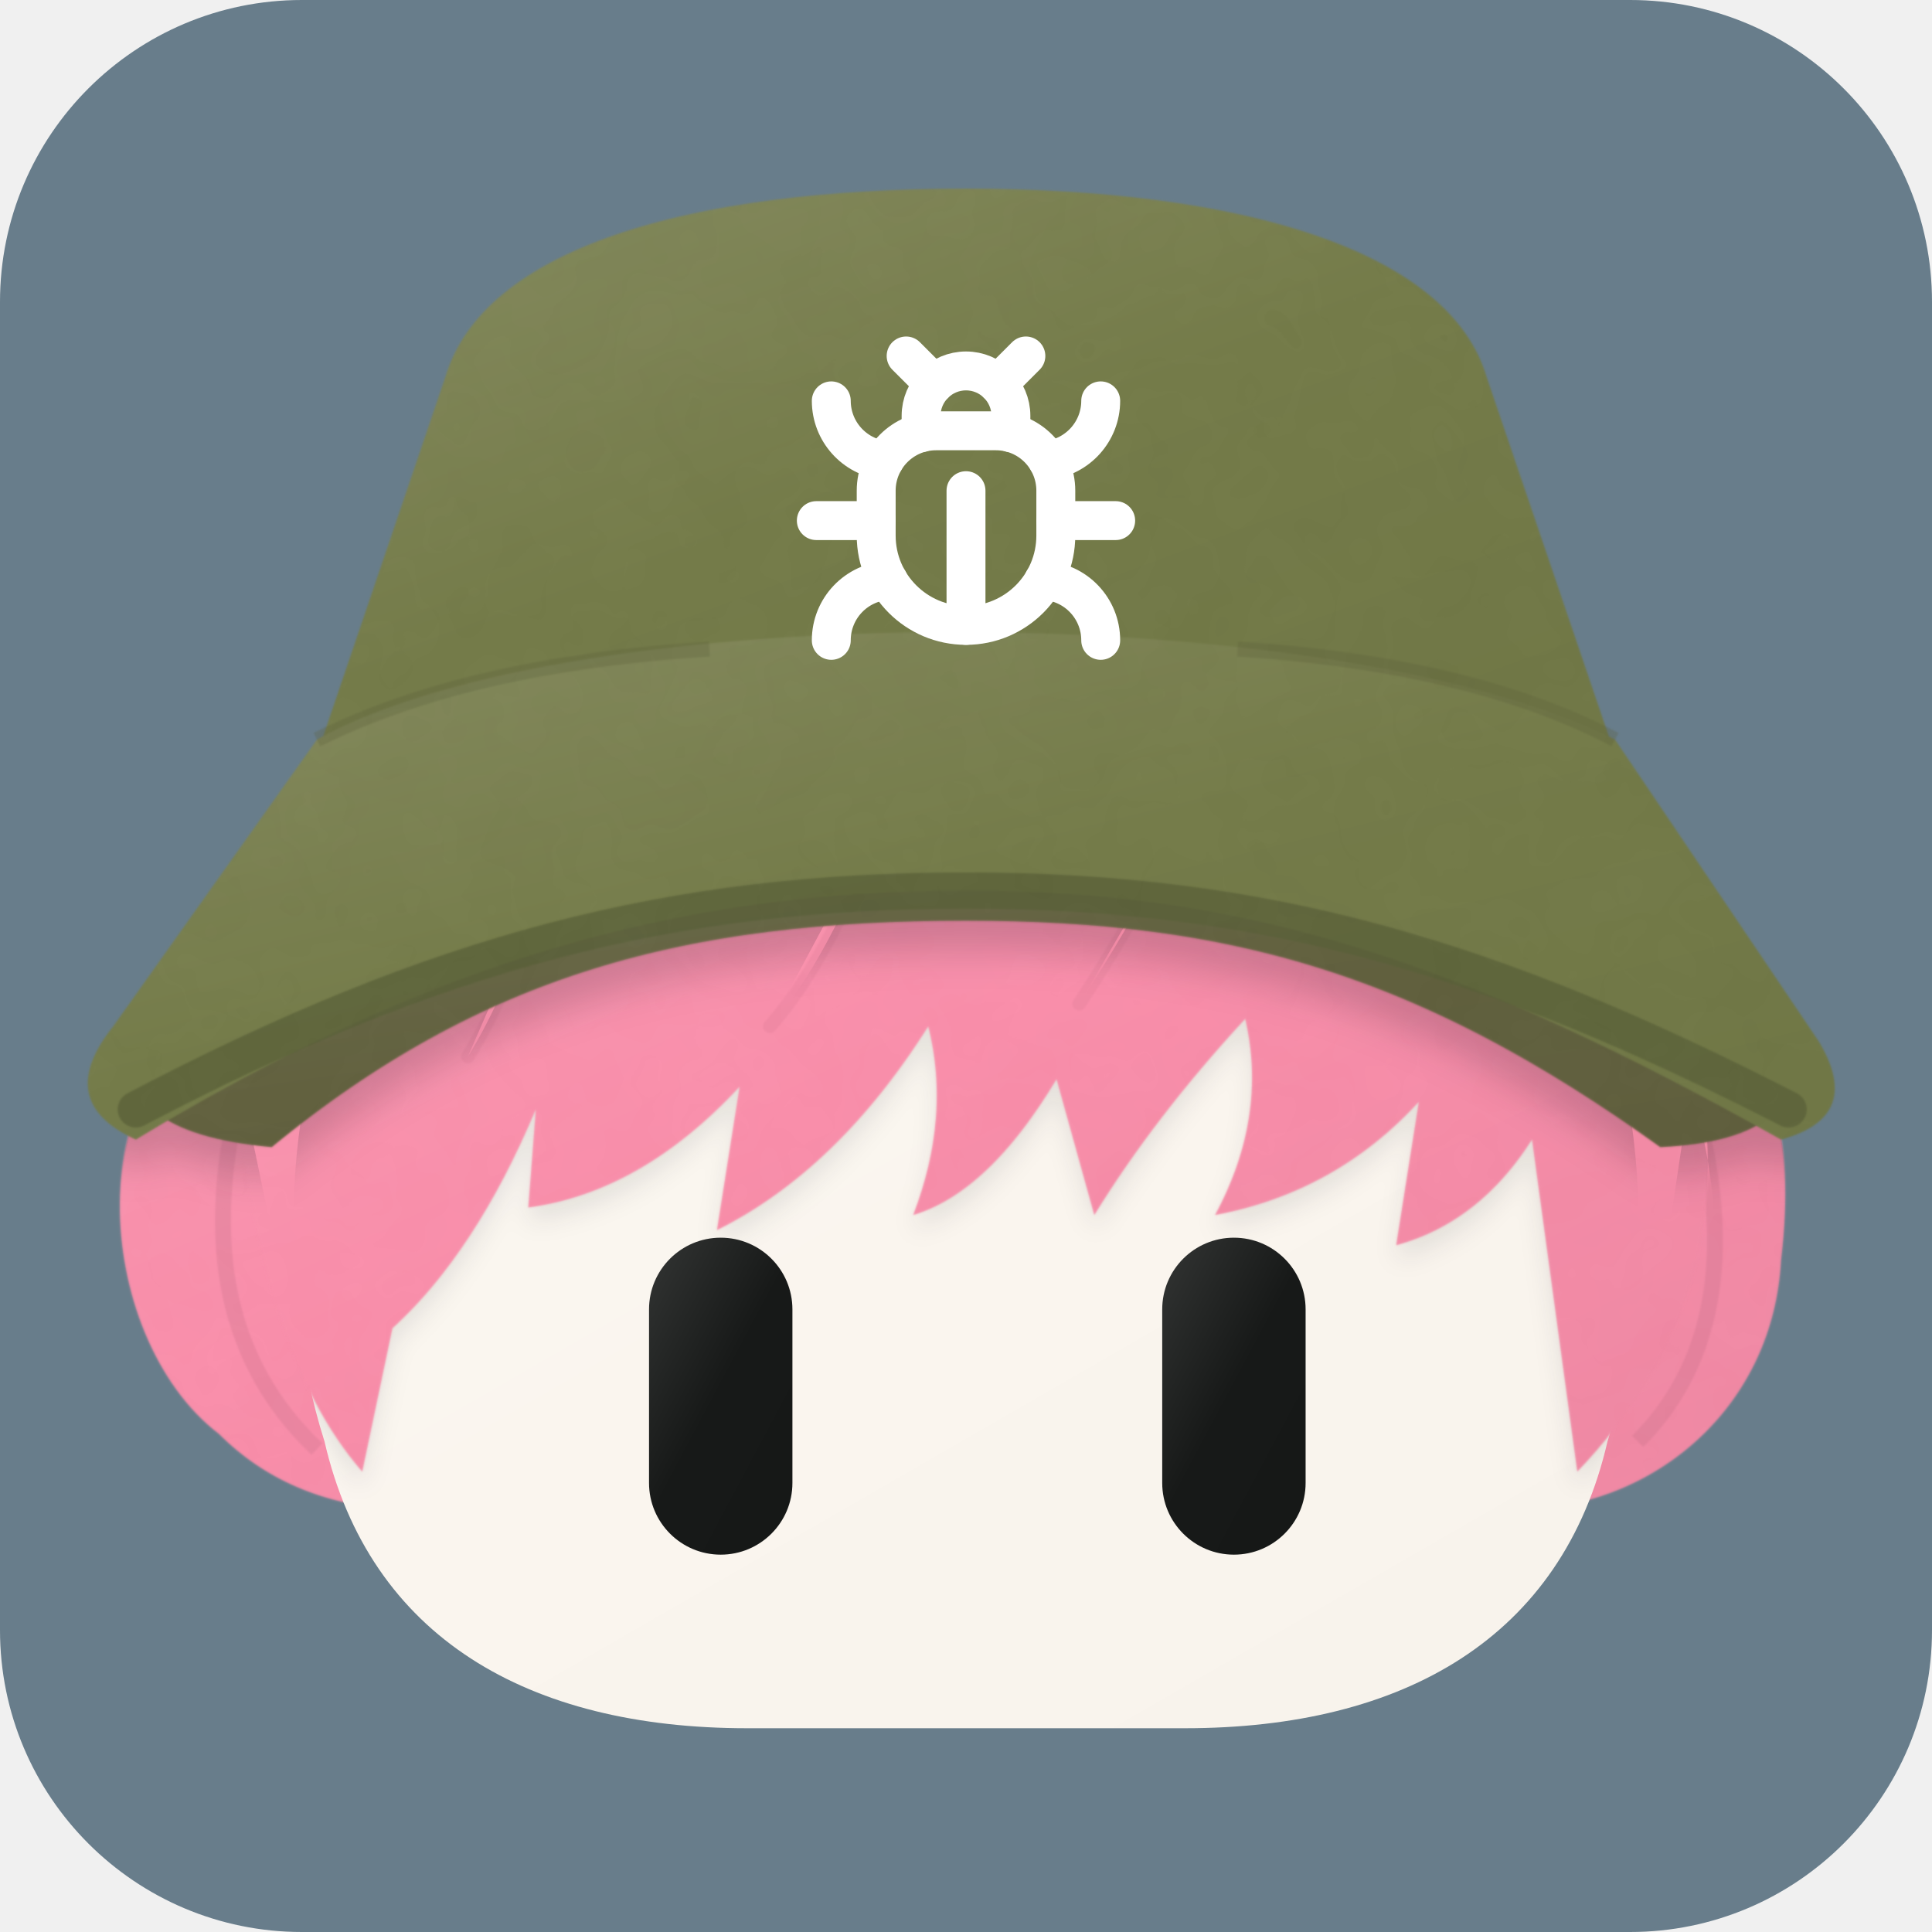
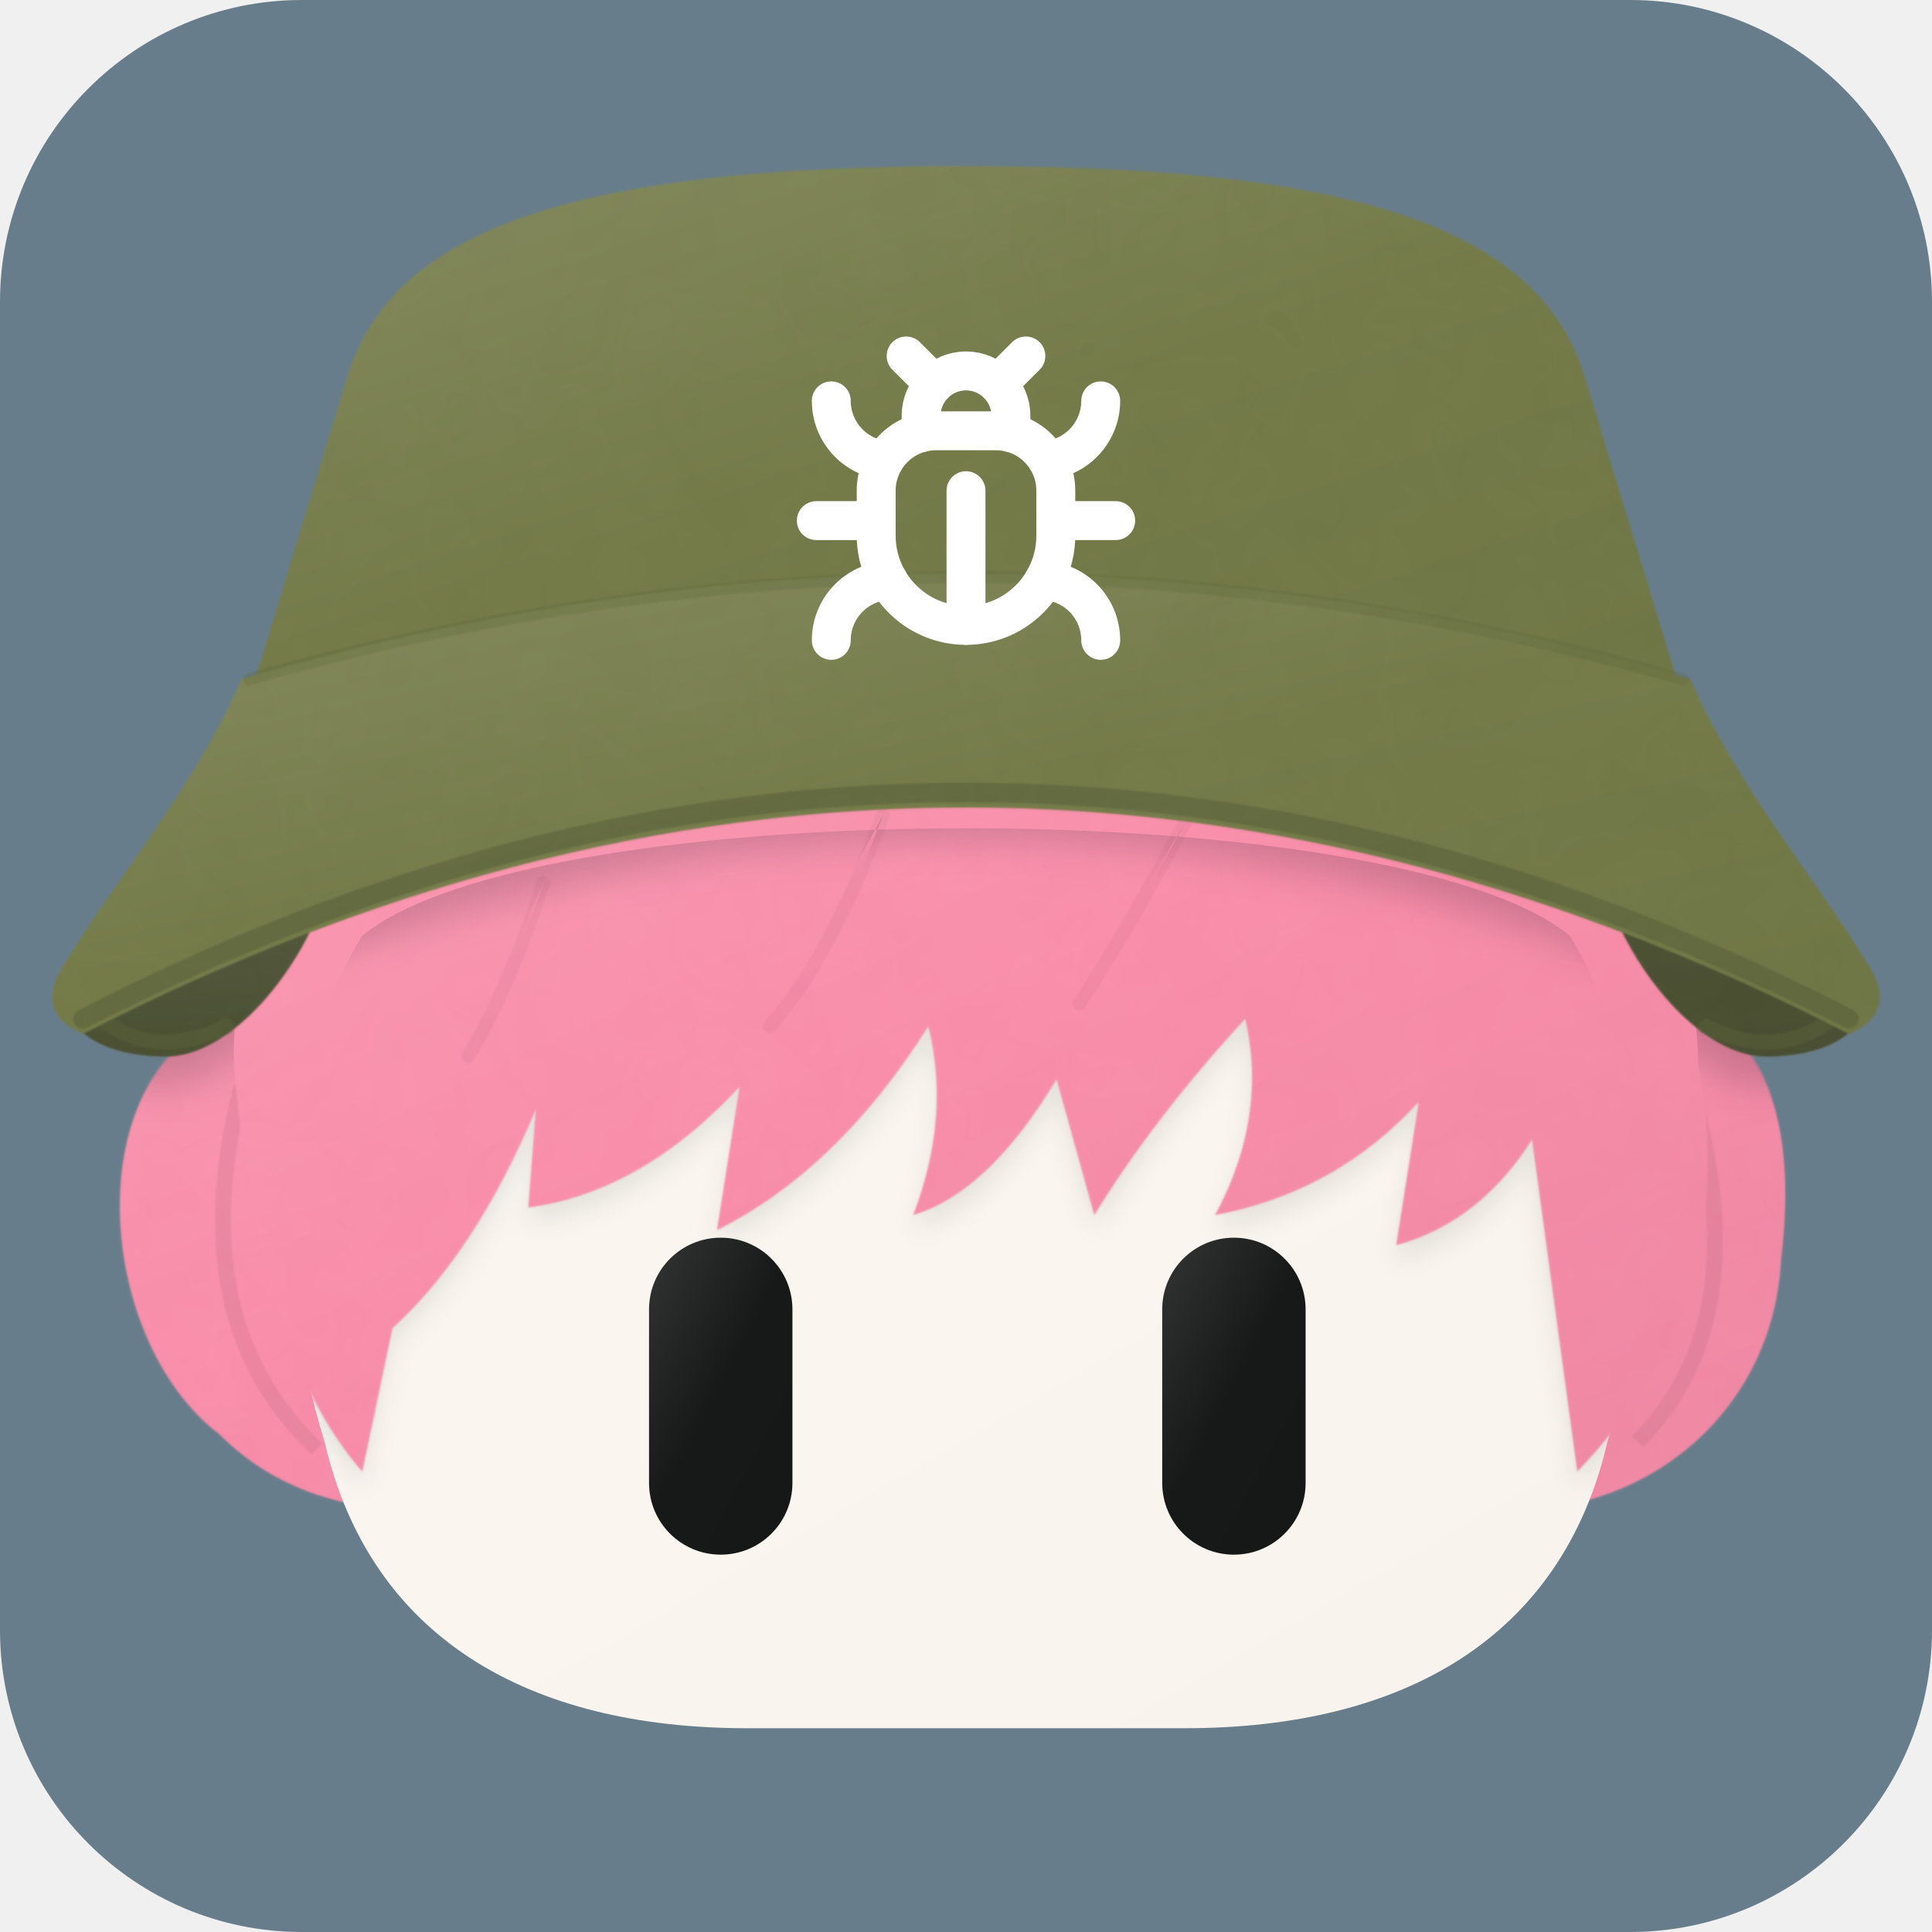
<svg xmlns="http://www.w3.org/2000/svg" viewBox="0 0 256 256" width="256" height="256" role="img">
  <defs>
    <clipPath id="avatar-contact-receiver-fringe-hair-wispy-fringe-face-round" clipPathUnits="userSpaceOnUse">
      <path d="M48 124C38 140 36 169 43 191C49 217 70 229 99 229H157C186 229 207 217 213 191C220 169 218 140 208 124C185 105 71 105 48 124Z" fill="#000000" />
    </clipPath>
    <filter id="avatar-contact-shadow-fringe-hair-wispy-fringe-face-round" filterUnits="userSpaceOnUse" x="0" y="0" width="256" height="256" color-interpolation-filters="sRGB">
      <feGaussianBlur in="SourceAlpha" stdDeviation="1.6" />
      <feOffset dy="2" result="contact-alpha" />
      <feFlood flood-color="#201a28" flood-opacity="0.09" />
      <feComposite in2="contact-alpha" operator="in" />
    </filter>
    <clipPath id="avatar-contact-receiver-hat-hat-bucket-hair-wispy-fringe-hair-crop-back-face-round" clipPathUnits="userSpaceOnUse">
      <path d="M48 124C38 140 36 169 43 191C49 217 70 229 99 229H157C186 229 207 217 213 191C220 169 218 140 208 124C185 105 71 105 48 124Z" fill="#000000" />
      <path d="M31 141C30 106 67 84 128 84C189 84 225 106 225 141Q231 172 209 195L203 151Q196 162 185 165L188 146Q177 158 161 161Q168 148 165 135Q153 148 145 161L140 143Q131 158 121 161Q126 148 123 136Q111 155 95 163L98 144Q85 158 70 160L71 147Q63 166 52 176L48 195Q34 179 31 141Z" fill="#000000" />
      <path d="M117 108Q110 127 102 136M157 109Q149 124 143 133M72 117Q67 132 62 140" fill="none" stroke="#000000" stroke-width="1.8" stroke-opacity="0.16" stroke-linecap="round" />
      <path d="M32 134C10 140 12 177 29 190Q38 199 52 200H203C220 199 235 186 236 167Q239 142 226 134C216 92 181 84 128 84C75 84 39 94 32 134Z" fill="#000000" />
      <path d="M32 144Q24 175 42 192M224 144Q233 175 217 191" fill="none" stroke="#000000" stroke-width="2.1" stroke-opacity="0.25" />
    </clipPath>
    <filter id="avatar-contact-shadow-hat-hat-bucket-hair-wispy-fringe-hair-crop-back-face-round" filterUnits="userSpaceOnUse" x="0" y="0" width="256" height="256" color-interpolation-filters="sRGB">
      <feGaussianBlur in="SourceAlpha" stdDeviation="2.4" />
      <feOffset dy="4" result="contact-alpha" />
      <feFlood flood-color="#201a28" flood-opacity="0.19" />
      <feComposite in2="contact-alpha" operator="in" />
    </filter>
    <filter id="avatar-soft-material-v1" x="-2%" y="-2%" width="104%" height="104%" color-interpolation-filters="sRGB">
      <feTurbulence type="fractalNoise" baseFrequency="0.08" numOctaves="3" seed="17" result="grain" />
      <feColorMatrix in="grain" type="matrix" values="0.213 0.715 0.072 0 0 0.213 0.715 0.072 0 0 0.213 0.715 0.072 0 0 0 0 0 0.03 0" result="faint-grain" />
      <feComposite in="faint-grain" in2="SourceGraphic" operator="in" result="clipped-grain" />
      <feBlend in="SourceGraphic" in2="clipped-grain" mode="soft-light" result="material" />
      <feGaussianBlur in="material" stdDeviation="0.16" />
    </filter>
    <linearGradient id="avatar-face-faf5ee" x1="0%" y1="0%" x2="85%" y2="100%">
      <stop offset="0%" stop-color="#fbf8f2" />
      <stop offset="52%" stop-color="#faf5ee" />
      <stop offset="100%" stop-color="#f8f3ec" />
    </linearGradient>
    <linearGradient id="avatar-hair-f98eaa" x1="0%" y1="0%" x2="85%" y2="100%">
      <stop offset="0%" stop-color="#fa9cb4" />
      <stop offset="52%" stop-color="#f98eaa" />
      <stop offset="100%" stop-color="#f089a4" />
    </linearGradient>
    <linearGradient id="avatar-hat-747b49" x1="0%" y1="0%" x2="85%" y2="100%">
      <stop offset="0%" stop-color="#858b5f" />
      <stop offset="52%" stop-color="#747b49" />
      <stop offset="100%" stop-color="#707746" />
    </linearGradient>
    <linearGradient id="avatar-eyes-171918" x1="0%" y1="0%" x2="85%" y2="100%">
      <stop offset="0%" stop-color="#333534" />
      <stop offset="52%" stop-color="#171918" />
      <stop offset="100%" stop-color="#161817" />
    </linearGradient>
    <linearGradient id="avatar-badge-ffffff" x1="0%" y1="0%" x2="85%" y2="100%">
      <stop offset="0%" stop-color="#ffffff" />
      <stop offset="52%" stop-color="#ffffff" />
      <stop offset="100%" stop-color="#f6f6f6" />
    </linearGradient>
  </defs>
  <rect width="256" height="256" rx="40" fill="#687d8b" />
  <g color="#c26f85" filter="url(#avatar-soft-material-v1)">
    <path d="M32 134C10 140 12 177 29 190Q38 199 52 200H203C220 199 235 186 236 167Q239 142 226 134C216 92 181 84 128 84C75 84 39 94 32 134Z" fill="url(#avatar-hair-f98eaa)" />
    <path d="M32 144Q24 175 42 192M224 144Q233 175 217 191" fill="none" stroke="#c26f85" stroke-width="2.1" stroke-opacity="0.25" />
  </g>
  <g color="url(#avatar-face-faf5ee)">
    <path d="M48 124C38 140 36 169 43 191C49 217 70 229 99 229H157C186 229 207 217 213 191C220 169 218 140 208 124C185 105 71 105 48 124Z" fill="url(#avatar-face-faf5ee)" />
  </g>
  <g data-layer="contact-shadow-fringe-hair-wispy-fringe-face-round" clip-path="url(#avatar-contact-receiver-fringe-hair-wispy-fringe-face-round)">
    <g filter="url(#avatar-contact-shadow-fringe-hair-wispy-fringe-face-round)">
      <g color="#000000">
        <path d="M31 141C30 106 67 84 128 84C189 84 225 106 225 141Q231 172 209 195L203 151Q196 162 185 165L188 146Q177 158 161 161Q168 148 165 135Q153 148 145 161L140 143Q131 158 121 161Q126 148 123 136Q111 155 95 163L98 144Q85 158 70 160L71 147Q63 166 52 176L48 195Q34 179 31 141Z" fill="#000000" />
        <path d="M117 108Q110 127 102 136M157 109Q149 124 143 133M72 117Q67 132 62 140" fill="none" stroke="#000000" stroke-width="1.8" stroke-opacity="0.16" stroke-linecap="round" />
      </g>
    </g>
  </g>
  <g color="#c26f85" filter="url(#avatar-soft-material-v1)">
    <path d="M31 141C30 106 67 84 128 84C189 84 225 106 225 141Q231 172 209 195L203 151Q196 162 185 165L188 146Q177 158 161 161Q168 148 165 135Q153 148 145 161L140 143Q131 158 121 161Q126 148 123 136Q111 155 95 163L98 144Q85 158 70 160L71 147Q63 166 52 176L48 195Q34 179 31 141Z" fill="url(#avatar-hair-f98eaa)" />
    <path d="M117 108Q110 127 102 136M157 109Q149 124 143 133M72 117Q67 132 62 140" fill="none" stroke="#c26f85" stroke-width="1.8" stroke-opacity="0.16" stroke-linecap="round" />
  </g>
  <g data-layer="contact-shadow-hat-hat-bucket-hair-wispy-fringe-hair-crop-back-face-round" clip-path="url(#avatar-contact-receiver-hat-hat-bucket-hair-wispy-fringe-hair-crop-back-face-round)">
    <g filter="url(#avatar-contact-shadow-hat-hat-bucket-hair-wispy-fringe-hair-crop-back-face-round)">
      <g color="#000000">
-         <path d="M42 100L59 50C64 33 91 25 128 25C164 25 192 33 197 50L214 100Q128 76 42 100Z" fill="#000000" />
-         <path d="M18 137C72 104 181 104 237 137Q241 151 220 152C188 129 163 122 128 122C91 122 64 129 36 152Q14 150 18 137Z" fill="#000000" />
-         <path d="M18 137C72 104 181 104 237 137Q241 151 220 152C188 129 163 122 128 122C91 122 64 129 36 152Q14 150 18 137Z" fill="#301a26" fill-opacity="0.26" />
-         <path d="M42 98C76 79 176 79 214 98L241 138Q247 148 236 151C195 128 166 118 128 118C89 118 56 128 18 151Q7 146 15 136Z" fill="#000000" />
-         <path d="M18 147C58 126 89 118 128 118C168 118 198 127 237 147" fill="none" stroke="#000000" stroke-width="4.8" stroke-linecap="round" stroke-opacity="0.76" />
-         <path d="M42 98Q62 88 94 86M164 86Q195 88 214 98" fill="none" stroke="#000000" stroke-width="2" stroke-opacity="0.3" />
+         <path d="M32 96L46 50C52 30 77 22 128 22C179 22 204 30 210 50L224 96Q128 74 32 96Z" fill="#000000" />
+         <path d="M10 128C18 119 33 116 43 119C39 130 30 140 22 140C12 140 6 135 10 128ZM246 128C238 119 223 116 213 119C217 130 226 140 234 140C244 140 250 135 246 128Z" fill="#000000" />
+         <path d="M10 128C18 119 33 116 43 119C39 130 30 140 22 140C12 140 6 135 10 128ZM246 128C238 119 223 116 213 119C217 130 226 140 234 140C244 140 250 135 246 128Z" fill="#171918" fill-opacity="0.42" />
+         <path d="M12 134Q20 141 30 136M244 134Q236 141 226 136" fill="none" stroke="#000000" stroke-width="2" stroke-opacity="0.5" stroke-linecap="round" />
+         <path d="M32 90Q128 62 224 90C230 104 241 117 247 127Q252 134 245 137C208 118 169 107 128 107C87 107 48 118 11 137Q4 134 9 127C15 117 26 104 32 90Z" fill="#000000" />
+         <path d="M11 135C48 116 87 105 128 105C169 105 208 116 245 135" fill="none" stroke="#000000" stroke-width="2.6" stroke-opacity="0.56" stroke-linecap="round" />
+         <path d="M33 90Q128 63 223 90" fill="none" stroke="#000000" stroke-width="1.6" stroke-opacity="0.26" stroke-linecap="round" />
      </g>
    </g>
  </g>
  <g color="#5a6039" filter="url(#avatar-soft-material-v1)">
-     <path d="M42 100L59 50C64 33 91 25 128 25C164 25 192 33 197 50L214 100Q128 76 42 100Z" fill="url(#avatar-hat-747b49)" />
-     <path d="M18 137C72 104 181 104 237 137Q241 151 220 152C188 129 163 122 128 122C91 122 64 129 36 152Q14 150 18 137Z" fill="url(#avatar-hat-747b49)" />
-     <path d="M18 137C72 104 181 104 237 137Q241 151 220 152C188 129 163 122 128 122C91 122 64 129 36 152Q14 150 18 137Z" fill="#301a26" fill-opacity="0.26" />
-     <path d="M42 98C76 79 176 79 214 98L241 138Q247 148 236 151C195 128 166 118 128 118C89 118 56 128 18 151Q7 146 15 136Z" fill="url(#avatar-hat-747b49)" />
-     <path d="M18 147C58 126 89 118 128 118C168 118 198 127 237 147" fill="none" stroke="#5a6039" stroke-width="4.8" stroke-linecap="round" stroke-opacity="0.76" />
-     <path d="M42 98Q62 88 94 86M164 86Q195 88 214 98" fill="none" stroke="#5a6039" stroke-width="2" stroke-opacity="0.3" />
+     <path d="M32 96L46 50C52 30 77 22 128 22C179 22 204 30 210 50L224 96Q128 74 32 96Z" fill="url(#avatar-hat-747b49)" />
+     <path d="M10 128C18 119 33 116 43 119C39 130 30 140 22 140C12 140 6 135 10 128ZM246 128C238 119 223 116 213 119C217 130 226 140 234 140C244 140 250 135 246 128Z" fill="url(#avatar-hat-747b49)" />
+     <path d="M10 128C18 119 33 116 43 119C39 130 30 140 22 140C12 140 6 135 10 128ZM246 128C238 119 223 116 213 119C217 130 226 140 234 140C244 140 250 135 246 128Z" fill="#171918" fill-opacity="0.42" />
+     <path d="M12 134Q20 141 30 136M244 134Q236 141 226 136" fill="none" stroke="#5a6039" stroke-width="2" stroke-opacity="0.5" stroke-linecap="round" />
+     <path d="M32 90Q128 62 224 90C230 104 241 117 247 127Q252 134 245 137C208 118 169 107 128 107C87 107 48 118 11 137Q4 134 9 127C15 117 26 104 32 90Z" fill="url(#avatar-hat-747b49)" />
+     <path d="M11 135C48 116 87 105 128 105C169 105 208 116 245 135" fill="none" stroke="#5a6039" stroke-width="2.6" stroke-opacity="0.56" stroke-linecap="round" />
+     <path d="M33 90Q128 63 223 90" fill="none" stroke="#5a6039" stroke-width="1.6" stroke-opacity="0.26" stroke-linecap="round" />
  </g>
  <g data-layer="hat-badge" transform="translate(128 67) rotate(0) scale(0.85) translate(-128 -64)">
    <g transform="translate(128 64) scale(0.21875) translate(-128 -128)">
      <g color="#ffffff">
        <path d="M12 20v-9" fill="none" stroke="#ffffff" stroke-width="2.6" stroke-linecap="round" stroke-linejoin="round" transform="scale(10.66667)" />
        <path d="M14 7a4 4 0 0 1 4 4v3a6 6 0 0 1-12 0v-3a4 4 0 0 1 4-4z" fill="none" stroke="#ffffff" stroke-width="2.6" stroke-linecap="round" stroke-linejoin="round" transform="scale(10.66667)" />
        <path d="M14.12 3.88 16 2" fill="none" stroke="#ffffff" stroke-width="2.6" stroke-linecap="round" stroke-linejoin="round" transform="scale(10.66667)" />
        <path d="M21 21a4 4 0 0 0-3.81-4" fill="none" stroke="#ffffff" stroke-width="2.6" stroke-linecap="round" stroke-linejoin="round" transform="scale(10.66667)" />
        <path d="M21 5a4 4 0 0 1-3.55 3.97" fill="none" stroke="#ffffff" stroke-width="2.6" stroke-linecap="round" stroke-linejoin="round" transform="scale(10.66667)" />
        <path d="M22 13h-4" fill="none" stroke="#ffffff" stroke-width="2.6" stroke-linecap="round" stroke-linejoin="round" transform="scale(10.66667)" />
        <path d="M3 21a4 4 0 0 1 3.81-4" fill="none" stroke="#ffffff" stroke-width="2.6" stroke-linecap="round" stroke-linejoin="round" transform="scale(10.66667)" />
        <path d="M3 5a4 4 0 0 0 3.55 3.97" fill="none" stroke="#ffffff" stroke-width="2.6" stroke-linecap="round" stroke-linejoin="round" transform="scale(10.66667)" />
        <path d="M6 13H2" fill="none" stroke="#ffffff" stroke-width="2.6" stroke-linecap="round" stroke-linejoin="round" transform="scale(10.66667)" />
        <path d="m8 2 1.88 1.88" fill="none" stroke="#ffffff" stroke-width="2.6" stroke-linecap="round" stroke-linejoin="round" transform="scale(10.66667)" />
        <path d="M9 7.13V6a3 3 0 1 1 6 0v1.13" fill="none" stroke="#ffffff" stroke-width="2.6" stroke-linecap="round" stroke-linejoin="round" transform="scale(10.66667)" />
      </g>
    </g>
  </g>
  <g data-layer="state" data-state="idle">
    <rect x="86" y="164" width="19" height="42" rx="9.5" fill="url(#avatar-eyes-171918)" />
    <rect x="154" y="164" width="19" height="42" rx="9.5" fill="url(#avatar-eyes-171918)" />
  </g>
</svg>
